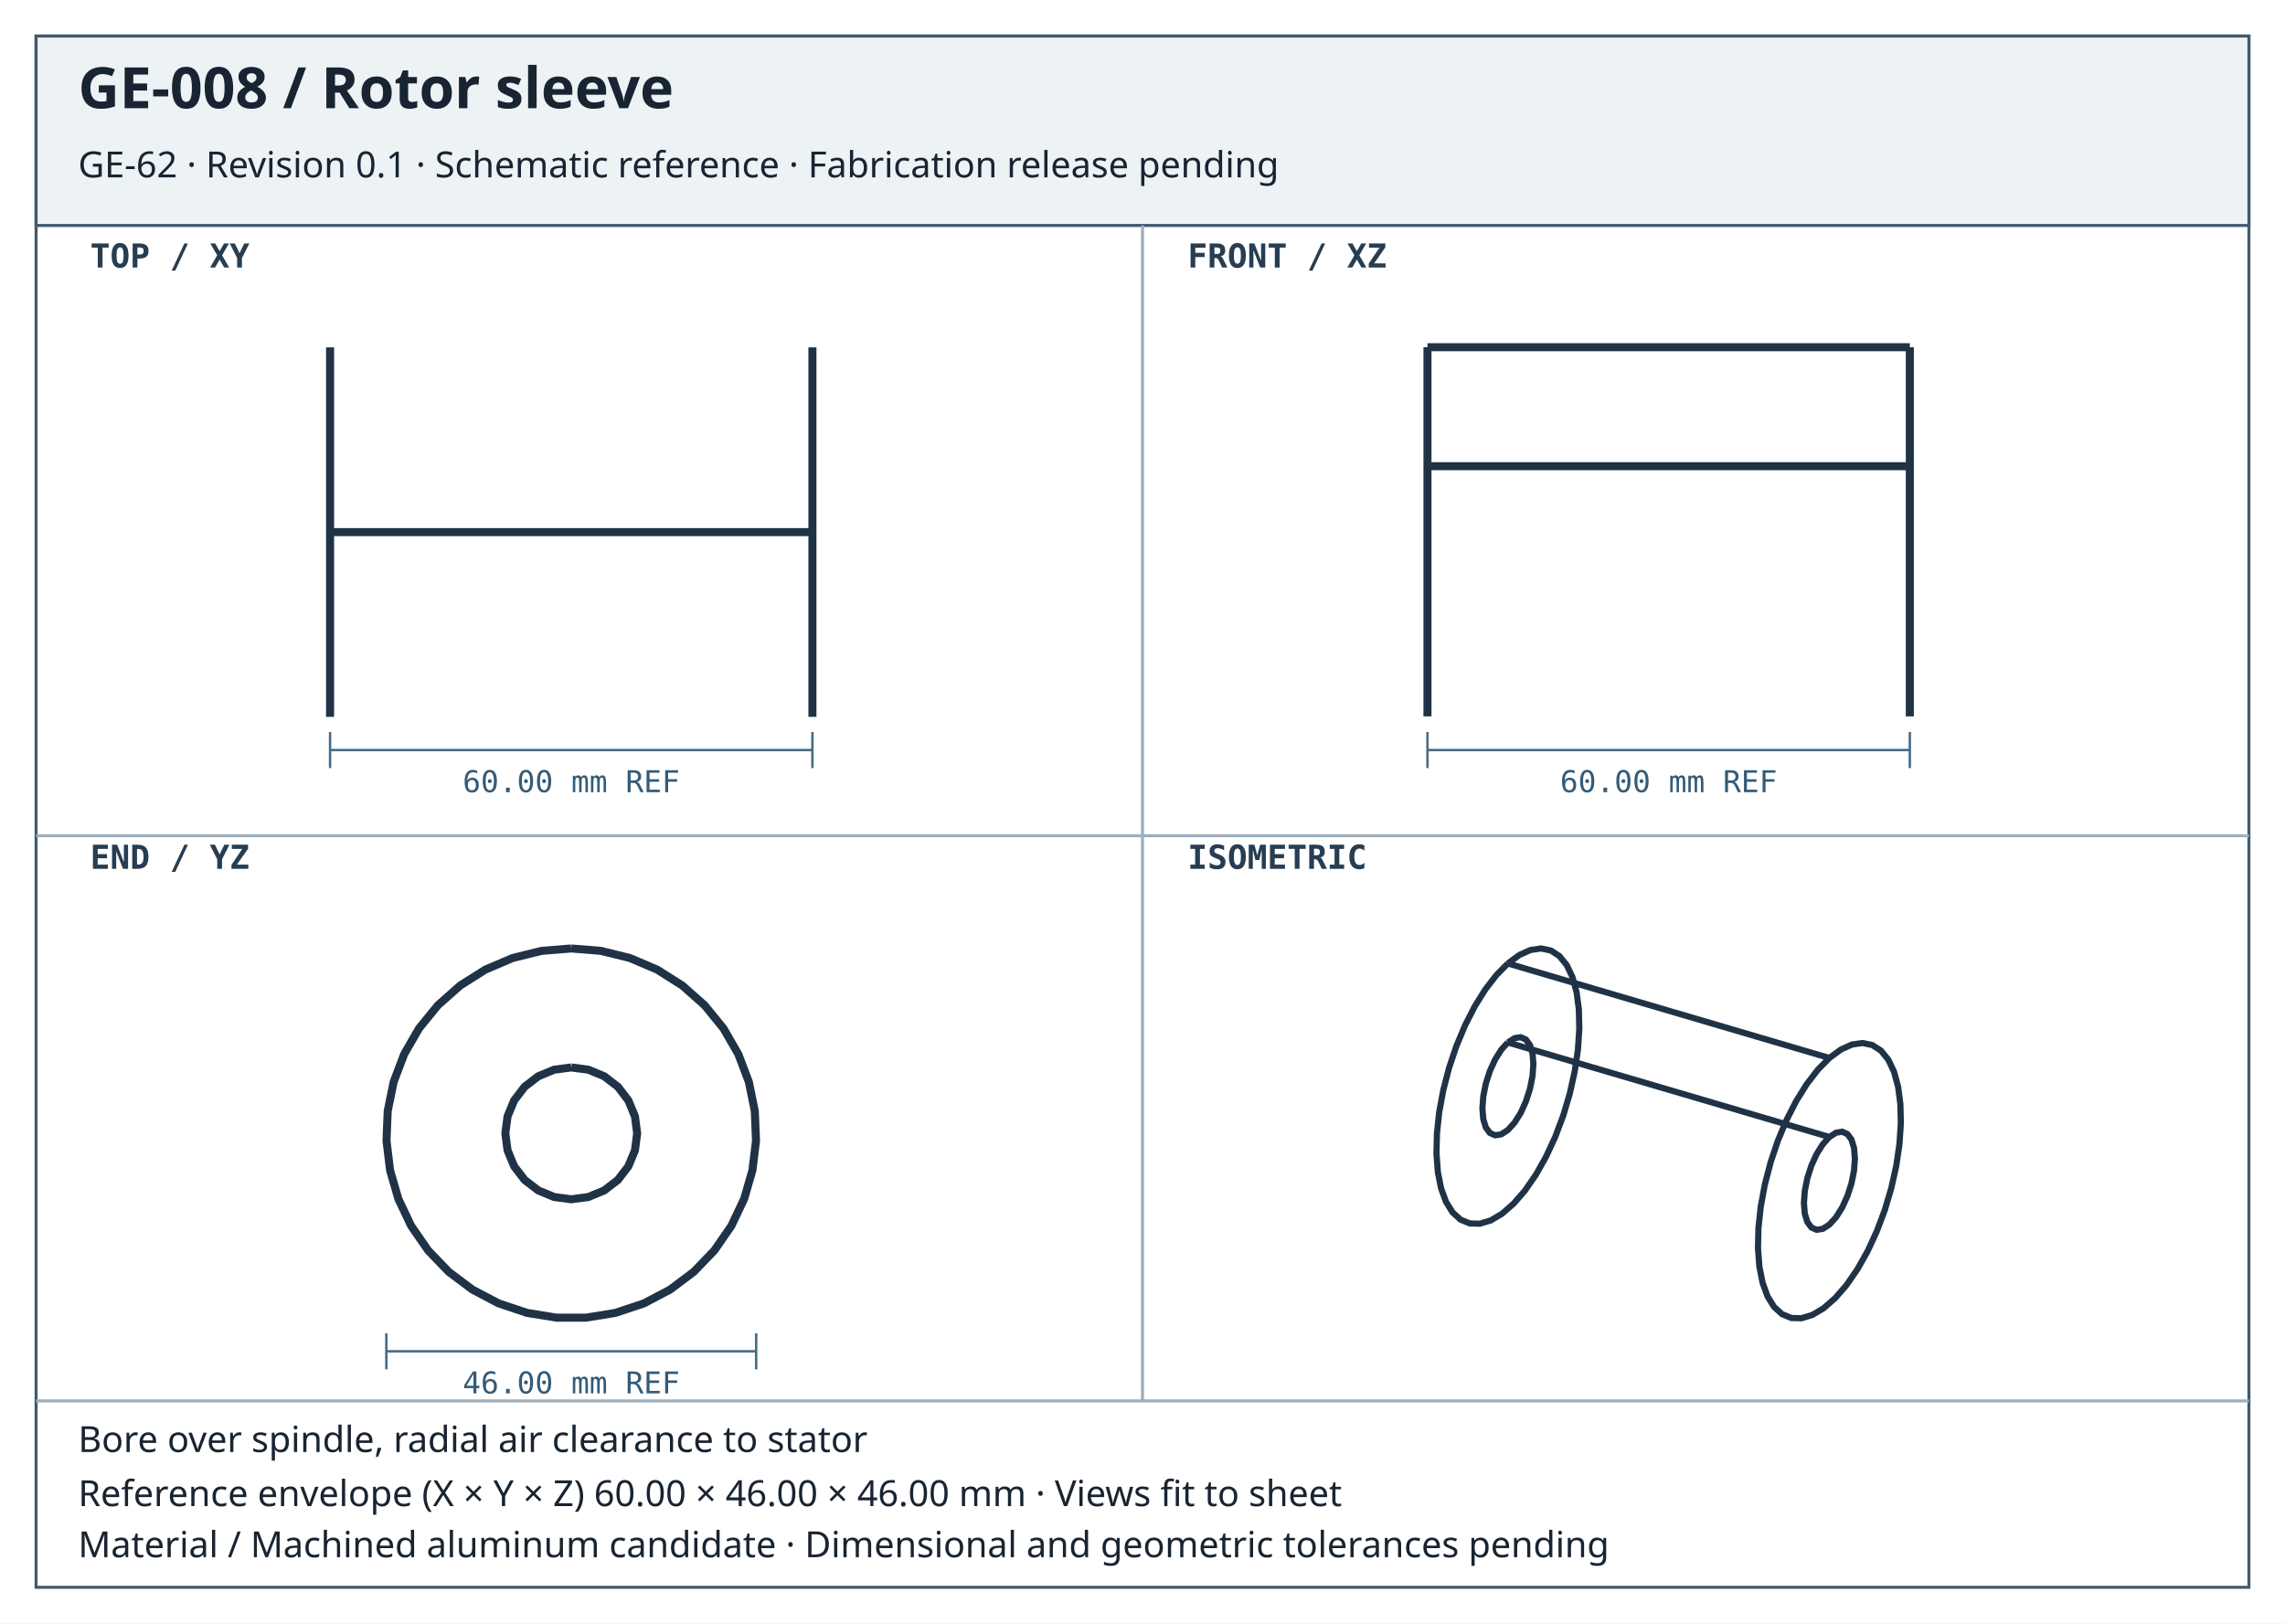
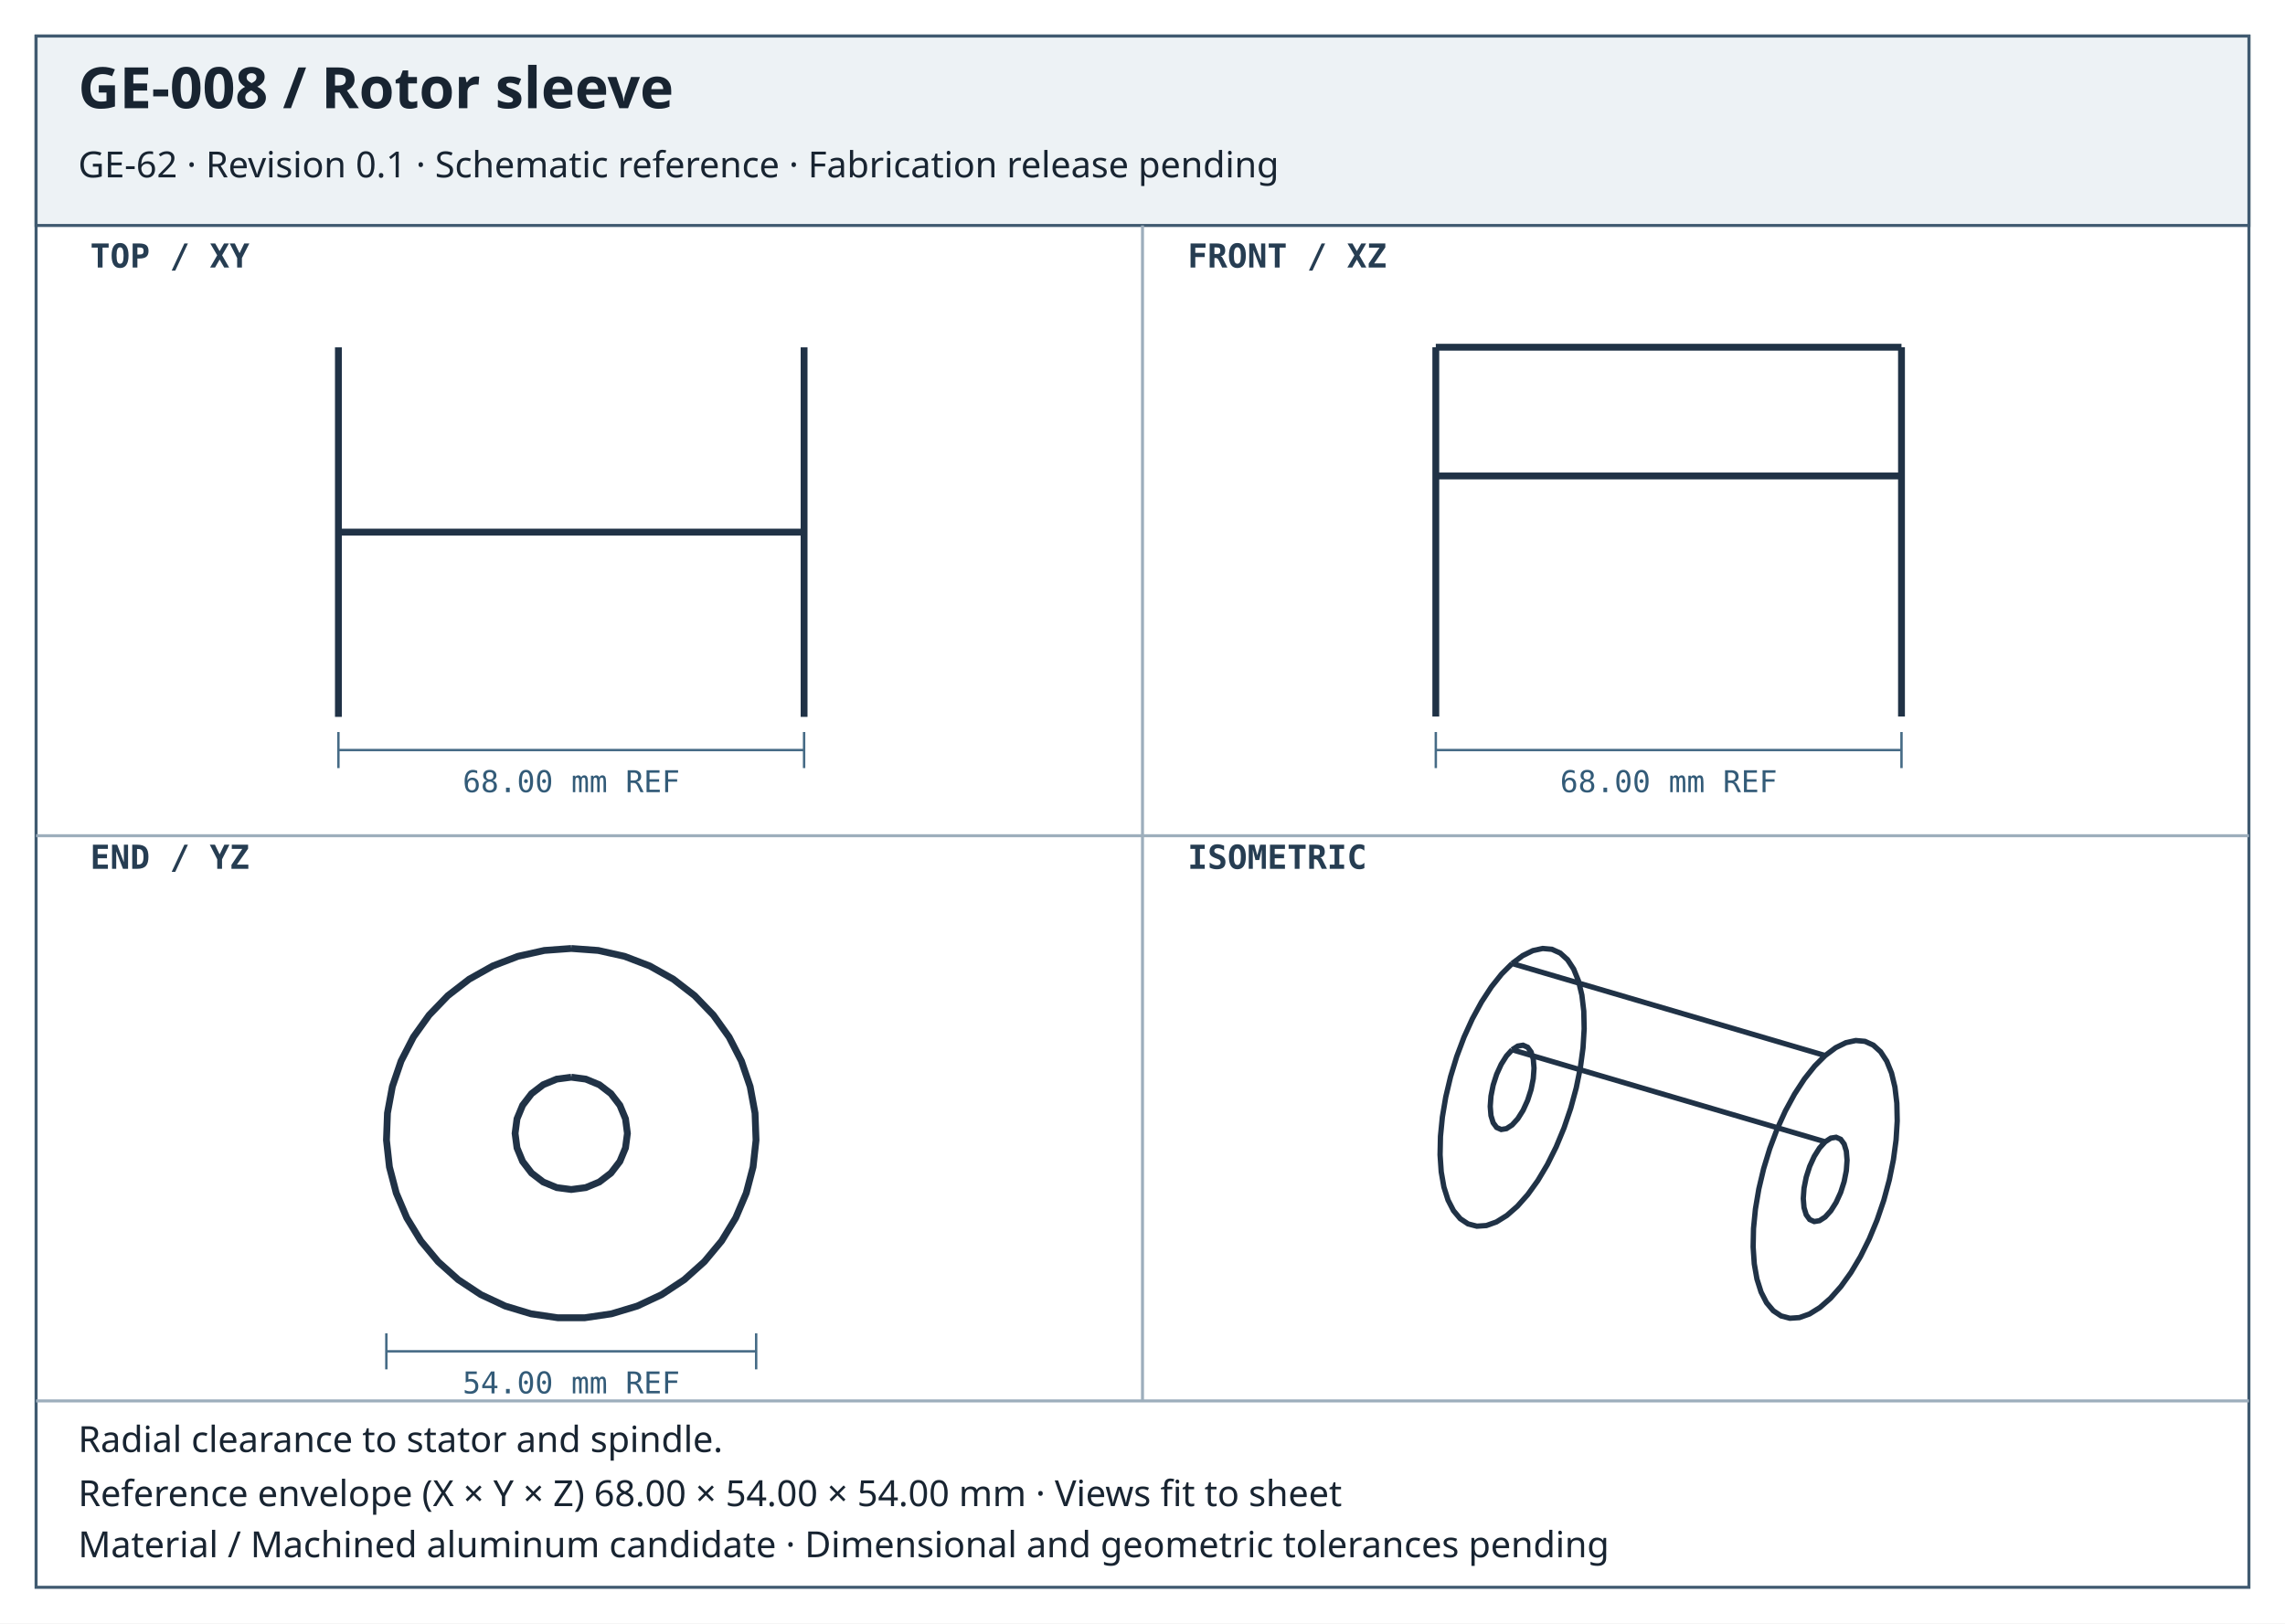
<svg xmlns="http://www.w3.org/2000/svg" viewBox="0 0 760 540">
  <style>
text{fill:#182431;font:12px sans-serif}.label{font:700 11px monospace;fill:#263d52}.value{font:10px monospace;fill:#335b78}.dim{stroke:#466b86;stroke-width:0.8;fill:none}g :is(path,circle,ellipse,line,polyline,polygon){vector-effect:non-scaling-stroke;stroke-width:.65px}
</style>
  <rect width="760" height="540" fill="white" />
  <rect x="12" y="12" width="736" height="516" fill="none" stroke="#405a70" />
  <rect x="12" y="12" width="736" height="63" fill="#edf2f5" stroke="#405a70" />
  <text x="26" y="36" style="font-size:19px;font-weight:bold">GE-008 / Rotor sleeve</text>
  <text x="26" y="59">GE-62 · Revision 0.1 · Schematic reference · Fabrication release pending</text>
  <path d="M380 75V466 M12 278H748 M12 466H748" fill="none" stroke="#9daebc" />
  <text class="label" x="30" y="89">TOP / XY</text>
-   <g transform="translate(190.0 177.0) scale(2.673913)">
-     <path d="M30.000 -0.000 L30.000 3.689 L30.000 7.283 L30.000 10.689 L30.000 13.817 L30.000 16.588 L30.000 18.929 L30.000 20.779 L30.000 22.092 L30.000 22.832 L30.000 22.981 L30.000 22.535 L30.000 21.505 L30.000 19.919 L30.000 17.816 L30.000 15.252 L30.000 12.293 L30.000 9.015 L30.000 5.504 L30.000 1.851 L30.000 -1.851 L30.000 -5.504 L30.000 -9.015 L30.000 -12.293 L30.000 -15.252 L30.000 -17.816 L30.000 -19.919 L30.000 -21.505 L30.000 -22.535 L30.000 -22.981 L30.000 -22.832 L30.000 -22.092 L30.000 -20.779 L30.000 -18.929 L30.000 -16.588 L30.000 -13.817 L30.000 -10.689 L30.000 -7.283 L30.000 -3.689 L30.000 0.000 M-30.000 -0.000 L30.000 -0.000 M-30.000 -0.000 L-30.000 3.689 L-30.000 7.283 L-30.000 10.689 L-30.000 13.817 L-30.000 16.588 L-30.000 18.929 L-30.000 20.779 L-30.000 22.092 L-30.000 22.832 L-30.000 22.981 L-30.000 22.535 L-30.000 21.505 L-30.000 19.919 L-30.000 17.816 L-30.000 15.252 L-30.000 12.293 L-30.000 9.015 L-30.000 5.504 L-30.000 1.851 L-30.000 -1.851 L-30.000 -5.504 L-30.000 -9.015 L-30.000 -12.293 L-30.000 -15.252 L-30.000 -17.816 L-30.000 -19.919 L-30.000 -21.505 L-30.000 -22.535 L-30.000 -22.981 L-30.000 -22.832 L-30.000 -22.092 L-30.000 -20.779 L-30.000 -18.929 L-30.000 -16.588 L-30.000 -13.817 L-30.000 -10.689 L-30.000 -7.283 L-30.000 -3.689 L-30.000 0.000 M30.000 -0.000 L30.000 2.122 L30.000 4.100 L30.000 5.798 L30.000 7.101 L30.000 7.921 L30.000 8.200 L30.000 7.921 L30.000 7.101 L30.000 5.798 L30.000 4.100 L30.000 2.122 L30.000 -0.000 L30.000 -2.122 L30.000 -4.100 L30.000 -5.798 L30.000 -7.101 L30.000 -7.921 L30.000 -8.200 L30.000 -7.921 L30.000 -7.101 L30.000 -5.798 L30.000 -4.100 L30.000 -2.122 L30.000 -0.000 M-30.000 -0.000 L-30.000 2.122 L-30.000 4.100 L-30.000 5.798 L-30.000 7.101 L-30.000 7.921 L-30.000 8.200 L-30.000 7.921 L-30.000 7.101 L-30.000 5.798 L-30.000 4.100 L-30.000 2.122 L-30.000 -0.000 L-30.000 -2.122 L-30.000 -4.100 L-30.000 -5.798 L-30.000 -7.101 L-30.000 -7.921 L-30.000 -8.200 L-30.000 -7.921 L-30.000 -7.101 L-30.000 -5.798 L-30.000 -4.100 L-30.000 -2.122 L-30.000 -0.000 M-30.000 -0.000 L30.000 -0.000" stroke="#203246" fill="none" />
+   <g transform="translate(190.0 177.0) scale(2.277778)">
+     <path d="M34.000 -0.000 L34.000 3.931 L34.000 7.779 L34.000 11.460 L34.000 14.898 L34.000 18.018 L34.000 20.753 L34.000 23.047 L34.000 24.849 L34.000 26.122 L34.000 26.838 L34.000 26.982 L34.000 26.551 L34.000 25.554 L34.000 24.012 L34.000 21.959 L34.000 19.437 L34.000 16.502 L34.000 13.214 L34.000 9.645 L34.000 5.871 L34.000 1.971 L34.000 -1.971 L34.000 -5.871 L34.000 -9.645 L34.000 -13.214 L34.000 -16.502 L34.000 -19.437 L34.000 -21.959 L34.000 -24.012 L34.000 -25.554 L34.000 -26.551 L34.000 -26.982 L34.000 -26.838 L34.000 -26.122 L34.000 -24.849 L34.000 -23.047 L34.000 -20.753 L34.000 -18.018 L34.000 -14.898 L34.000 -11.460 L34.000 -7.779 L34.000 -3.931 L34.000 -0.000 M-34.000 -0.000 L34.000 -0.000 M-34.000 -0.000 L-34.000 3.931 L-34.000 7.779 L-34.000 11.460 L-34.000 14.898 L-34.000 18.018 L-34.000 20.753 L-34.000 23.047 L-34.000 24.849 L-34.000 26.122 L-34.000 26.838 L-34.000 26.982 L-34.000 26.551 L-34.000 25.554 L-34.000 24.012 L-34.000 21.959 L-34.000 19.437 L-34.000 16.502 L-34.000 13.214 L-34.000 9.645 L-34.000 5.871 L-34.000 1.971 L-34.000 -1.971 L-34.000 -5.871 L-34.000 -9.645 L-34.000 -13.214 L-34.000 -16.502 L-34.000 -19.437 L-34.000 -21.959 L-34.000 -24.012 L-34.000 -25.554 L-34.000 -26.551 L-34.000 -26.982 L-34.000 -26.838 L-34.000 -26.122 L-34.000 -24.849 L-34.000 -23.047 L-34.000 -20.753 L-34.000 -18.018 L-34.000 -14.898 L-34.000 -11.460 L-34.000 -7.779 L-34.000 -3.931 L-34.000 -0.000 M34.000 -0.000 L34.000 2.122 L34.000 4.100 L34.000 5.798 L34.000 7.101 L34.000 7.921 L34.000 8.200 L34.000 7.921 L34.000 7.101 L34.000 5.798 L34.000 4.100 L34.000 2.122 L34.000 -0.000 L34.000 -2.122 L34.000 -4.100 L34.000 -5.798 L34.000 -7.101 L34.000 -7.921 L34.000 -8.200 L34.000 -7.921 L34.000 -7.101 L34.000 -5.798 L34.000 -4.100 L34.000 -2.122 L34.000 -0.000 M-34.000 -0.000 L-34.000 2.122 L-34.000 4.100 L-34.000 5.798 L-34.000 7.101 L-34.000 7.921 L-34.000 8.200 L-34.000 7.921 L-34.000 7.101 L-34.000 5.798 L-34.000 4.100 L-34.000 2.122 L-34.000 -0.000 L-34.000 -2.122 L-34.000 -4.100 L-34.000 -5.798 L-34.000 -7.101 L-34.000 -7.921 L-34.000 -8.200 L-34.000 -7.921 L-34.000 -7.101 L-34.000 -5.798 L-34.000 -4.100 L-34.000 -2.122 L-34.000 -0.000 M-34.000 -0.000 L34.000 -0.000" stroke="#203246" fill="none" />
  </g>
-   <path class="dim" d="M109.783 243.5v12 M270.217 243.5v12 M109.783 249.5H270.217" />
-   <text text-anchor="middle" class="value" x="190" y="263.5">60.00 mm REF</text>
+   <path class="dim" d="M112.556 243.5v12 M267.444 243.5v12 M112.556 249.5H267.444" />
+   <text text-anchor="middle" class="value" x="190" y="263.5">68.00 mm REF</text>
  <text class="label" x="395" y="89">FRONT / XZ</text>
-   <g transform="translate(555.0 177.0) scale(2.673913)">
-     <path d="M30.000 -23.000 L30.000 -22.702 L30.000 -21.816 L30.000 -20.365 L30.000 -18.387 L30.000 -15.933 L30.000 -13.065 L30.000 -9.860 L30.000 -6.399 L30.000 -2.772 L30.000 0.926 L30.000 4.601 L30.000 8.156 L30.000 11.500 L30.000 14.546 L30.000 17.216 L30.000 19.439 L30.000 21.160 L30.000 22.332 L30.000 22.925 L30.000 22.925 L30.000 22.332 L30.000 21.160 L30.000 19.439 L30.000 17.216 L30.000 14.546 L30.000 11.500 L30.000 8.156 L30.000 4.601 L30.000 0.926 L30.000 -2.772 L30.000 -6.399 L30.000 -9.860 L30.000 -13.065 L30.000 -15.933 L30.000 -18.387 L30.000 -20.365 L30.000 -21.816 L30.000 -22.702 L30.000 -23.000 M-30.000 -23.000 L30.000 -23.000 M-30.000 -23.000 L-30.000 -22.702 L-30.000 -21.816 L-30.000 -20.365 L-30.000 -18.387 L-30.000 -15.933 L-30.000 -13.065 L-30.000 -9.860 L-30.000 -6.399 L-30.000 -2.772 L-30.000 0.926 L-30.000 4.601 L-30.000 8.156 L-30.000 11.500 L-30.000 14.546 L-30.000 17.216 L-30.000 19.439 L-30.000 21.160 L-30.000 22.332 L-30.000 22.925 L-30.000 22.925 L-30.000 22.332 L-30.000 21.160 L-30.000 19.439 L-30.000 17.216 L-30.000 14.546 L-30.000 11.500 L-30.000 8.156 L-30.000 4.601 L-30.000 0.926 L-30.000 -2.772 L-30.000 -6.399 L-30.000 -9.860 L-30.000 -13.065 L-30.000 -15.933 L-30.000 -18.387 L-30.000 -20.365 L-30.000 -21.816 L-30.000 -22.702 L-30.000 -23.000 M30.000 -8.200 L30.000 -7.921 L30.000 -7.101 L30.000 -5.798 L30.000 -4.100 L30.000 -2.122 L30.000 -0.000 L30.000 2.122 L30.000 4.100 L30.000 5.798 L30.000 7.101 L30.000 7.921 L30.000 8.200 L30.000 7.921 L30.000 7.101 L30.000 5.798 L30.000 4.100 L30.000 2.122 L30.000 0.000 L30.000 -2.122 L30.000 -4.100 L30.000 -5.798 L30.000 -7.101 L30.000 -7.921 L30.000 -8.200 M-30.000 -8.200 L-30.000 -7.921 L-30.000 -7.101 L-30.000 -5.798 L-30.000 -4.100 L-30.000 -2.122 L-30.000 -0.000 L-30.000 2.122 L-30.000 4.100 L-30.000 5.798 L-30.000 7.101 L-30.000 7.921 L-30.000 8.200 L-30.000 7.921 L-30.000 7.101 L-30.000 5.798 L-30.000 4.100 L-30.000 2.122 L-30.000 0.000 L-30.000 -2.122 L-30.000 -4.100 L-30.000 -5.798 L-30.000 -7.101 L-30.000 -7.921 L-30.000 -8.200 M-30.000 -8.200 L30.000 -8.200" stroke="#203246" fill="none" />
+   <g transform="translate(555.0 177.0) scale(2.277778)">
+     <path d="M34.000 -27.000 L34.000 -26.712 L34.000 -25.855 L34.000 -24.447 L34.000 -22.518 L34.000 -20.109 L34.000 -17.271 L34.000 -14.065 L34.000 -10.560 L34.000 -6.829 L34.000 -2.953 L34.000 0.986 L34.000 4.904 L34.000 8.718 L34.000 12.346 L34.000 15.710 L34.000 18.740 L34.000 21.370 L34.000 23.545 L34.000 25.218 L34.000 26.354 L34.000 26.928 L34.000 26.928 L34.000 26.354 L34.000 25.218 L34.000 23.545 L34.000 21.370 L34.000 18.740 L34.000 15.710 L34.000 12.346 L34.000 8.718 L34.000 4.904 L34.000 0.986 L34.000 -2.953 L34.000 -6.829 L34.000 -10.560 L34.000 -14.065 L34.000 -17.271 L34.000 -20.109 L34.000 -22.518 L34.000 -24.447 L34.000 -25.855 L34.000 -26.712 L34.000 -27.000 M-34.000 -27.000 L34.000 -27.000 M-34.000 -27.000 L-34.000 -26.712 L-34.000 -25.855 L-34.000 -24.447 L-34.000 -22.518 L-34.000 -20.109 L-34.000 -17.271 L-34.000 -14.065 L-34.000 -10.560 L-34.000 -6.829 L-34.000 -2.953 L-34.000 0.986 L-34.000 4.904 L-34.000 8.718 L-34.000 12.346 L-34.000 15.710 L-34.000 18.740 L-34.000 21.370 L-34.000 23.545 L-34.000 25.218 L-34.000 26.354 L-34.000 26.928 L-34.000 26.928 L-34.000 26.354 L-34.000 25.218 L-34.000 23.545 L-34.000 21.370 L-34.000 18.740 L-34.000 15.710 L-34.000 12.346 L-34.000 8.718 L-34.000 4.904 L-34.000 0.986 L-34.000 -2.953 L-34.000 -6.829 L-34.000 -10.560 L-34.000 -14.065 L-34.000 -17.271 L-34.000 -20.109 L-34.000 -22.518 L-34.000 -24.447 L-34.000 -25.855 L-34.000 -26.712 L-34.000 -27.000 M34.000 -8.200 L34.000 -7.921 L34.000 -7.101 L34.000 -5.798 L34.000 -4.100 L34.000 -2.122 L34.000 -0.000 L34.000 2.122 L34.000 4.100 L34.000 5.798 L34.000 7.101 L34.000 7.921 L34.000 8.200 L34.000 7.921 L34.000 7.101 L34.000 5.798 L34.000 4.100 L34.000 2.122 L34.000 0.000 L34.000 -2.122 L34.000 -4.100 L34.000 -5.798 L34.000 -7.101 L34.000 -7.921 L34.000 -8.200 M-34.000 -8.200 L-34.000 -7.921 L-34.000 -7.101 L-34.000 -5.798 L-34.000 -4.100 L-34.000 -2.122 L-34.000 -0.000 L-34.000 2.122 L-34.000 4.100 L-34.000 5.798 L-34.000 7.101 L-34.000 7.921 L-34.000 8.200 L-34.000 7.921 L-34.000 7.101 L-34.000 5.798 L-34.000 4.100 L-34.000 2.122 L-34.000 0.000 L-34.000 -2.122 L-34.000 -4.100 L-34.000 -5.798 L-34.000 -7.101 L-34.000 -7.921 L-34.000 -8.200 M-34.000 -8.200 L34.000 -8.200" stroke="#203246" fill="none" />
  </g>
-   <path class="dim" d="M474.783 243.5v12 M635.217 243.5v12 M474.783 249.5H635.217" />
-   <text text-anchor="middle" class="value" x="555" y="263.5">60.00 mm REF</text>
+   <path class="dim" d="M477.556 243.5v12 M632.444 243.5v12 M477.556 249.5H632.444" />
+   <text text-anchor="middle" class="value" x="555" y="263.5">68.00 mm REF</text>
  <text class="label" x="30" y="289">END / YZ</text>
-   <g transform="translate(190.0 377.0) scale(2.673913)">
-     <path d="M0.000 -23.000 L-3.689 -22.702 L-7.283 -21.816 L-10.689 -20.365 L-13.817 -18.387 L-16.588 -15.933 L-18.929 -13.065 L-20.779 -9.860 L-22.092 -6.399 L-22.832 -2.772 L-22.981 0.926 L-22.535 4.601 L-21.505 8.156 L-19.919 11.500 L-17.816 14.546 L-15.252 17.216 L-12.293 19.439 L-9.015 21.160 L-5.504 22.332 L-1.851 22.925 L1.851 22.925 L5.504 22.332 L9.015 21.160 L12.293 19.439 L15.252 17.216 L17.816 14.546 L19.919 11.500 L21.505 8.156 L22.535 4.601 L22.981 0.926 L22.832 -2.772 L22.092 -6.399 L20.779 -9.860 L18.929 -13.065 L16.588 -15.933 L13.817 -18.387 L10.689 -20.365 L7.283 -21.816 L3.689 -22.702 L-0.000 -23.000 M0.000 -23.000 L0.000 -23.000 M0.000 -23.000 L-3.689 -22.702 L-7.283 -21.816 L-10.689 -20.365 L-13.817 -18.387 L-16.588 -15.933 L-18.929 -13.065 L-20.779 -9.860 L-22.092 -6.399 L-22.832 -2.772 L-22.981 0.926 L-22.535 4.601 L-21.505 8.156 L-19.919 11.500 L-17.816 14.546 L-15.252 17.216 L-12.293 19.439 L-9.015 21.160 L-5.504 22.332 L-1.851 22.925 L1.851 22.925 L5.504 22.332 L9.015 21.160 L12.293 19.439 L15.252 17.216 L17.816 14.546 L19.919 11.500 L21.505 8.156 L22.535 4.601 L22.981 0.926 L22.832 -2.772 L22.092 -6.399 L20.779 -9.860 L18.929 -13.065 L16.588 -15.933 L13.817 -18.387 L10.689 -20.365 L7.283 -21.816 L3.689 -22.702 L-0.000 -23.000 M0.000 -8.200 L-2.122 -7.921 L-4.100 -7.101 L-5.798 -5.798 L-7.101 -4.100 L-7.921 -2.122 L-8.200 -0.000 L-7.921 2.122 L-7.101 4.100 L-5.798 5.798 L-4.100 7.101 L-2.122 7.921 L0.000 8.200 L2.122 7.921 L4.100 7.101 L5.798 5.798 L7.101 4.100 L7.921 2.122 L8.200 0.000 L7.921 -2.122 L7.101 -4.100 L5.798 -5.798 L4.100 -7.101 L2.122 -7.921 L0.000 -8.200 M0.000 -8.200 L-2.122 -7.921 L-4.100 -7.101 L-5.798 -5.798 L-7.101 -4.100 L-7.921 -2.122 L-8.200 -0.000 L-7.921 2.122 L-7.101 4.100 L-5.798 5.798 L-4.100 7.101 L-2.122 7.921 L0.000 8.200 L2.122 7.921 L4.100 7.101 L5.798 5.798 L7.101 4.100 L7.921 2.122 L8.200 0.000 L7.921 -2.122 L7.101 -4.100 L5.798 -5.798 L4.100 -7.101 L2.122 -7.921 L0.000 -8.200 M0.000 -8.200 L0.000 -8.200" stroke="#203246" fill="none" />
+   <g transform="translate(190.0 377.0) scale(2.277778)">
+     <path d="M0.000 -27.000 L-3.931 -26.712 L-7.779 -25.855 L-11.460 -24.447 L-14.898 -22.518 L-18.018 -20.109 L-20.753 -17.271 L-23.047 -14.065 L-24.849 -10.560 L-26.122 -6.829 L-26.838 -2.953 L-26.982 0.986 L-26.551 4.904 L-25.554 8.718 L-24.012 12.346 L-21.959 15.710 L-19.437 18.740 L-16.502 21.370 L-13.214 23.545 L-9.645 25.218 L-5.871 26.354 L-1.971 26.928 L1.971 26.928 L5.871 26.354 L9.645 25.218 L13.214 23.545 L16.502 21.370 L19.437 18.740 L21.959 15.710 L24.012 12.346 L25.554 8.718 L26.551 4.904 L26.982 0.986 L26.838 -2.953 L26.122 -6.829 L24.849 -10.560 L23.047 -14.065 L20.753 -17.271 L18.018 -20.109 L14.898 -22.518 L11.460 -24.447 L7.779 -25.855 L3.931 -26.712 L0.000 -27.000 M0.000 -27.000 L0.000 -27.000 M0.000 -27.000 L-3.931 -26.712 L-7.779 -25.855 L-11.460 -24.447 L-14.898 -22.518 L-18.018 -20.109 L-20.753 -17.271 L-23.047 -14.065 L-24.849 -10.560 L-26.122 -6.829 L-26.838 -2.953 L-26.982 0.986 L-26.551 4.904 L-25.554 8.718 L-24.012 12.346 L-21.959 15.710 L-19.437 18.740 L-16.502 21.370 L-13.214 23.545 L-9.645 25.218 L-5.871 26.354 L-1.971 26.928 L1.971 26.928 L5.871 26.354 L9.645 25.218 L13.214 23.545 L16.502 21.370 L19.437 18.740 L21.959 15.710 L24.012 12.346 L25.554 8.718 L26.551 4.904 L26.982 0.986 L26.838 -2.953 L26.122 -6.829 L24.849 -10.560 L23.047 -14.065 L20.753 -17.271 L18.018 -20.109 L14.898 -22.518 L11.460 -24.447 L7.779 -25.855 L3.931 -26.712 L0.000 -27.000 M0.000 -8.200 L-2.122 -7.921 L-4.100 -7.101 L-5.798 -5.798 L-7.101 -4.100 L-7.921 -2.122 L-8.200 -0.000 L-7.921 2.122 L-7.101 4.100 L-5.798 5.798 L-4.100 7.101 L-2.122 7.921 L0.000 8.200 L2.122 7.921 L4.100 7.101 L5.798 5.798 L7.101 4.100 L7.921 2.122 L8.200 0.000 L7.921 -2.122 L7.101 -4.100 L5.798 -5.798 L4.100 -7.101 L2.122 -7.921 L0.000 -8.200 M0.000 -8.200 L-2.122 -7.921 L-4.100 -7.101 L-5.798 -5.798 L-7.101 -4.100 L-7.921 -2.122 L-8.200 -0.000 L-7.921 2.122 L-7.101 4.100 L-5.798 5.798 L-4.100 7.101 L-2.122 7.921 L0.000 8.200 L2.122 7.921 L4.100 7.101 L5.798 5.798 L7.101 4.100 L7.921 2.122 L8.200 0.000 L7.921 -2.122 L7.101 -4.100 L5.798 -5.798 L4.100 -7.101 L2.122 -7.921 L0.000 -8.200 M0.000 -8.200 L0.000 -8.200" stroke="#203246" fill="none" />
  </g>
  <path class="dim" d="M128.5 443.5v12 M251.5 443.5v12 M128.5 449.5H251.5" />
-   <text text-anchor="middle" class="value" x="190" y="463.5">46.00 mm REF</text>
+   <text text-anchor="middle" class="value" x="190" y="463.5">54.00 mm REF</text>
  <text class="label" x="395" y="289">ISOMETRIC</text>
-   <g transform="translate(555.0 377.051) scale(2.060426)">
-     <path d="M25.951 -12.193 L24.100 -10.318 L22.297 -7.979 L20.588 -5.235 L19.019 -2.157 L17.629 1.173 L16.454 4.671 L15.526 8.246 L14.867 11.805 L14.496 15.256 L14.421 18.509 L14.645 21.480 L15.161 24.093 L15.957 26.280 L17.012 27.983 L18.299 29.159 L19.783 29.778 L21.428 29.823 L23.189 29.294 L25.022 28.203 L26.879 26.580 L28.713 24.466 L30.474 21.916 L32.118 18.996 L33.603 15.781 L34.890 12.356 L35.944 8.808 L36.741 5.229 L37.257 1.713 L37.481 -1.650 L37.406 -4.772 L37.035 -7.573 L36.376 -9.981 L35.448 -11.932 L34.273 -13.377 L32.883 -14.277 L31.314 -14.610 L29.605 -14.367 L27.802 -13.555 L25.951 -12.193 M-25.951 -27.456 L25.951 -12.193 M-25.951 -27.456 L-27.802 -25.581 L-29.605 -23.241 L-31.314 -20.497 L-32.883 -17.420 L-34.273 -14.089 L-35.448 -10.591 L-36.376 -7.017 L-37.035 -3.458 L-37.406 -0.007 L-37.481 3.246 L-37.257 6.218 L-36.741 8.830 L-35.944 11.017 L-34.890 12.720 L-33.603 13.897 L-32.118 14.516 L-30.474 14.561 L-28.713 14.031 L-26.879 12.941 L-25.022 11.317 L-23.189 9.203 L-21.428 6.653 L-19.783 3.733 L-18.299 0.518 L-17.012 -2.907 L-15.957 -6.455 L-15.161 -10.033 L-14.645 -13.549 L-14.421 -16.912 L-14.496 -20.035 L-14.867 -22.836 L-15.526 -25.243 L-16.454 -27.195 L-17.629 -28.639 L-19.019 -29.540 L-20.588 -29.873 L-22.297 -29.630 L-24.100 -28.817 L-25.951 -27.456 M25.951 0.563 L24.886 1.735 L23.894 3.308 L23.042 5.177 L22.388 7.212 L21.977 9.276 L21.837 11.228 L21.977 12.934 L22.388 14.280 L23.042 15.172 L23.894 15.550 L24.886 15.389 L25.951 14.699 L27.016 13.528 L28.008 11.954 L28.860 10.086 L29.514 8.051 L29.925 5.987 L30.065 4.035 L29.925 2.328 L29.514 0.983 L28.860 0.091 L28.008 -0.288 L27.016 -0.127 L25.951 0.563 M-25.951 -14.699 L-27.016 -13.528 L-28.008 -11.954 L-28.860 -10.086 L-29.514 -8.051 L-29.925 -5.987 L-30.065 -4.035 L-29.925 -2.328 L-29.514 -0.983 L-28.860 -0.091 L-28.008 0.288 L-27.016 0.127 L-25.951 -0.563 L-24.886 -1.735 L-23.894 -3.308 L-23.042 -5.177 L-22.388 -7.212 L-21.977 -9.276 L-21.837 -11.228 L-21.977 -12.934 L-22.388 -14.280 L-23.042 -15.172 L-23.894 -15.550 L-24.886 -15.389 L-25.951 -14.699 M-25.951 -14.699 L25.951 0.563" stroke="#203246" fill="none" />
+   <g transform="translate(555.0 377.0071) scale(1.770141)">
+     <path d="M29.411 -14.624 L27.439 -12.651 L25.508 -10.225 L23.661 -7.397 L21.937 -4.226 L20.371 -0.782 L18.999 2.864 L17.848 6.633 L16.944 10.445 L16.305 14.219 L15.946 17.874 L15.874 21.333 L16.090 24.521 L16.590 27.370 L17.364 29.821 L18.394 31.821 L19.659 33.326 L21.132 34.306 L22.781 34.739 L24.572 34.616 L26.466 33.939 L28.422 32.723 L30.400 30.995 L32.356 28.790 L34.250 26.155 L36.041 23.148 L37.690 19.831 L39.163 16.277 L40.428 12.559 L41.458 8.759 L42.232 4.956 L42.732 1.231 L42.948 -2.335 L42.876 -5.667 L42.517 -8.694 L41.878 -11.352 L40.974 -13.583 L39.823 -15.340 L38.451 -16.586 L36.886 -17.294 L35.161 -17.449 L33.314 -17.048 L31.383 -16.100 L29.411 -14.624 M-29.411 -31.921 L29.411 -14.624 M-29.411 -31.921 L-31.383 -29.949 L-33.314 -27.523 L-35.161 -24.694 L-36.886 -21.524 L-38.451 -18.079 L-39.823 -14.433 L-40.974 -10.664 L-41.878 -6.852 L-42.517 -3.079 L-42.876 0.577 L-42.948 4.035 L-42.732 7.223 L-42.232 10.073 L-41.458 12.524 L-40.428 14.523 L-39.163 16.029 L-37.690 17.009 L-36.041 17.441 L-34.250 17.318 L-32.356 16.642 L-30.400 15.426 L-28.422 13.697 L-26.466 11.492 L-24.572 8.858 L-22.781 5.850 L-21.132 2.534 L-19.659 -1.021 L-18.394 -4.738 L-17.364 -8.539 L-16.590 -12.342 L-16.090 -16.066 L-15.874 -19.633 L-15.946 -22.965 L-16.305 -25.992 L-16.944 -28.649 L-17.848 -30.880 L-18.999 -32.638 L-20.371 -33.884 L-21.937 -34.592 L-23.661 -34.747 L-25.508 -34.346 L-27.439 -33.397 L-29.411 -31.921 M29.411 1.581 L28.346 2.753 L27.354 4.326 L26.502 6.194 L25.848 8.229 L25.437 10.293 L25.297 12.245 L25.437 13.952 L25.848 15.297 L26.502 16.190 L27.354 16.568 L28.346 16.407 L29.411 15.717 L30.476 14.545 L31.468 12.972 L32.320 11.104 L32.974 9.068 L33.385 7.004 L33.525 5.052 L33.385 3.346 L32.974 2.000 L32.320 1.108 L31.468 0.730 L30.476 0.891 L29.411 1.581 M-29.411 -15.717 L-30.476 -14.545 L-31.468 -12.972 L-32.320 -11.104 L-32.974 -9.068 L-33.385 -7.004 L-33.525 -5.052 L-33.385 -3.346 L-32.974 -2.000 L-32.320 -1.108 L-31.468 -0.730 L-30.476 -0.891 L-29.411 -1.581 L-28.346 -2.753 L-27.354 -4.326 L-26.502 -6.194 L-25.848 -8.229 L-25.437 -10.293 L-25.297 -12.245 L-25.437 -13.952 L-25.848 -15.297 L-26.502 -16.190 L-27.354 -16.568 L-28.346 -16.407 L-29.411 -15.717 M-29.411 -15.717 L29.411 1.581" stroke="#203246" fill="none" />
  </g>
-   <text x="26" y="483">Bore over spindle, radial air clearance to stator</text>
-   <text x="26" y="501">Reference envelope (X × Y × Z) 60.00 × 46.00 × 46.00 mm · Views fit to sheet</text>
+   <text x="26" y="483">Radial clearance to stator and spindle.</text>
+   <text x="26" y="501">Reference envelope (X × Y × Z) 68.00 × 54.00 × 54.00 mm · Views fit to sheet</text>
  <text x="26" y="518">Material / Machined aluminum candidate · Dimensional and geometric tolerances pending</text>
</svg>
